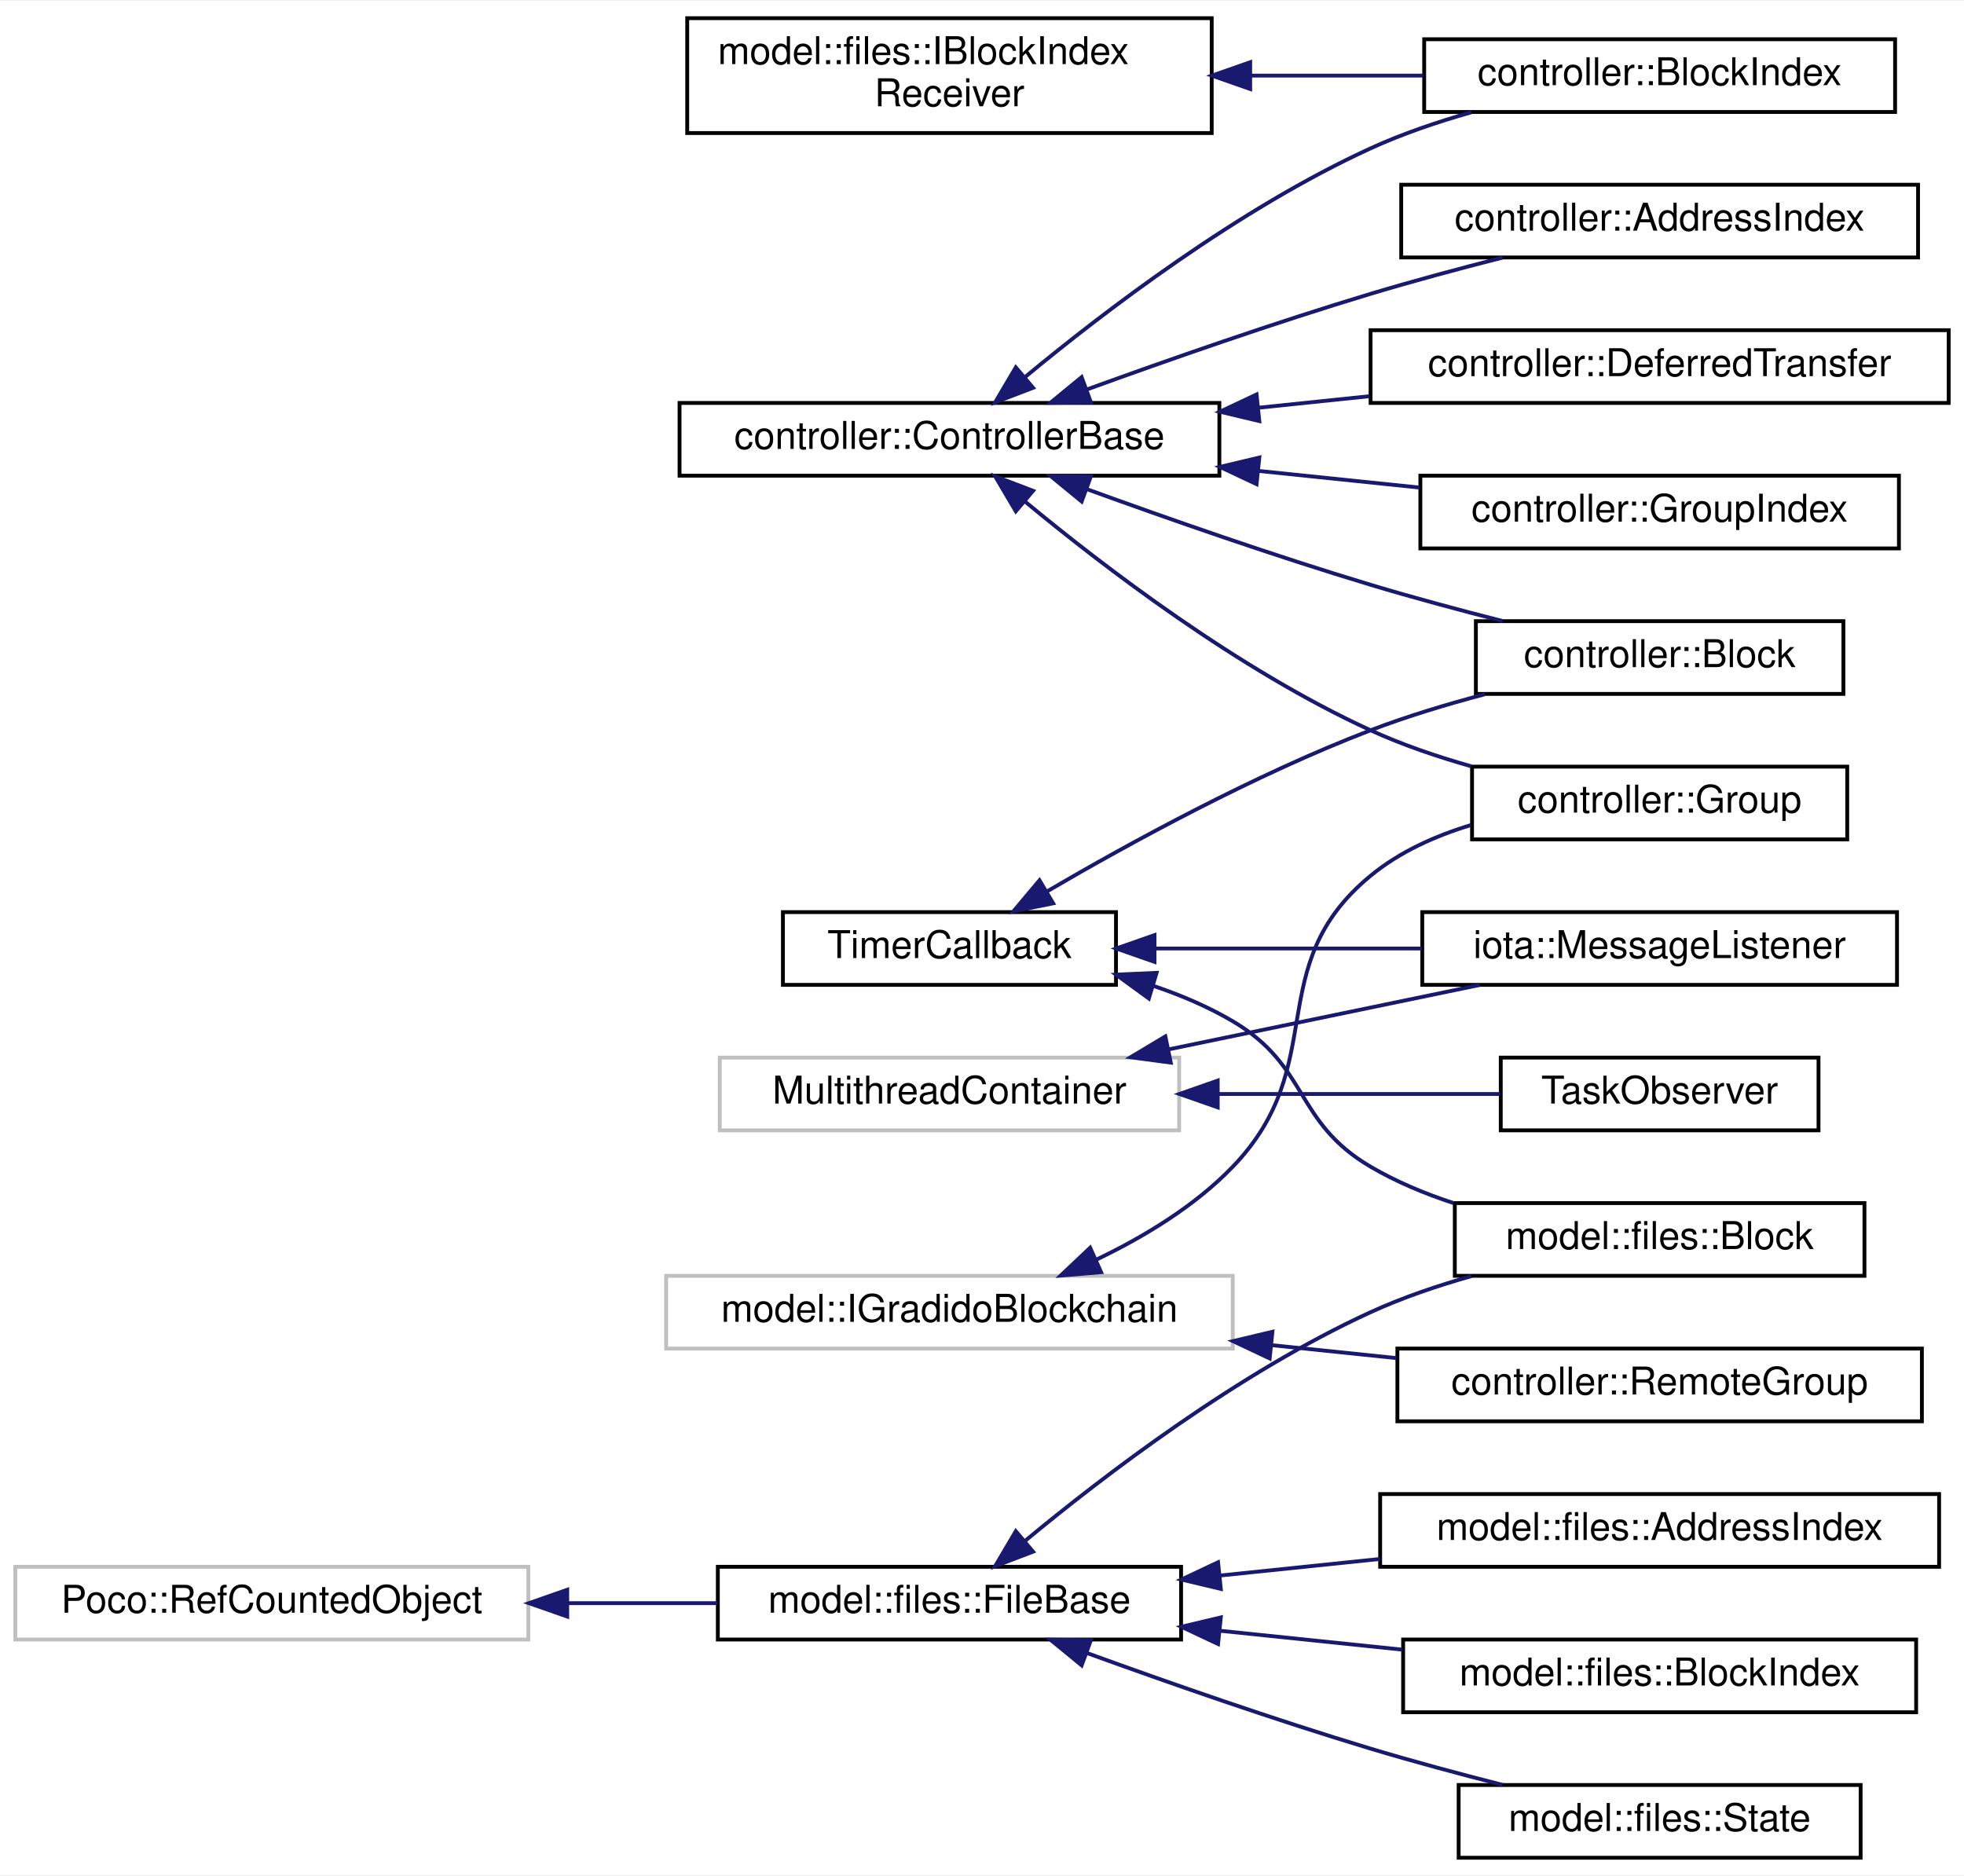
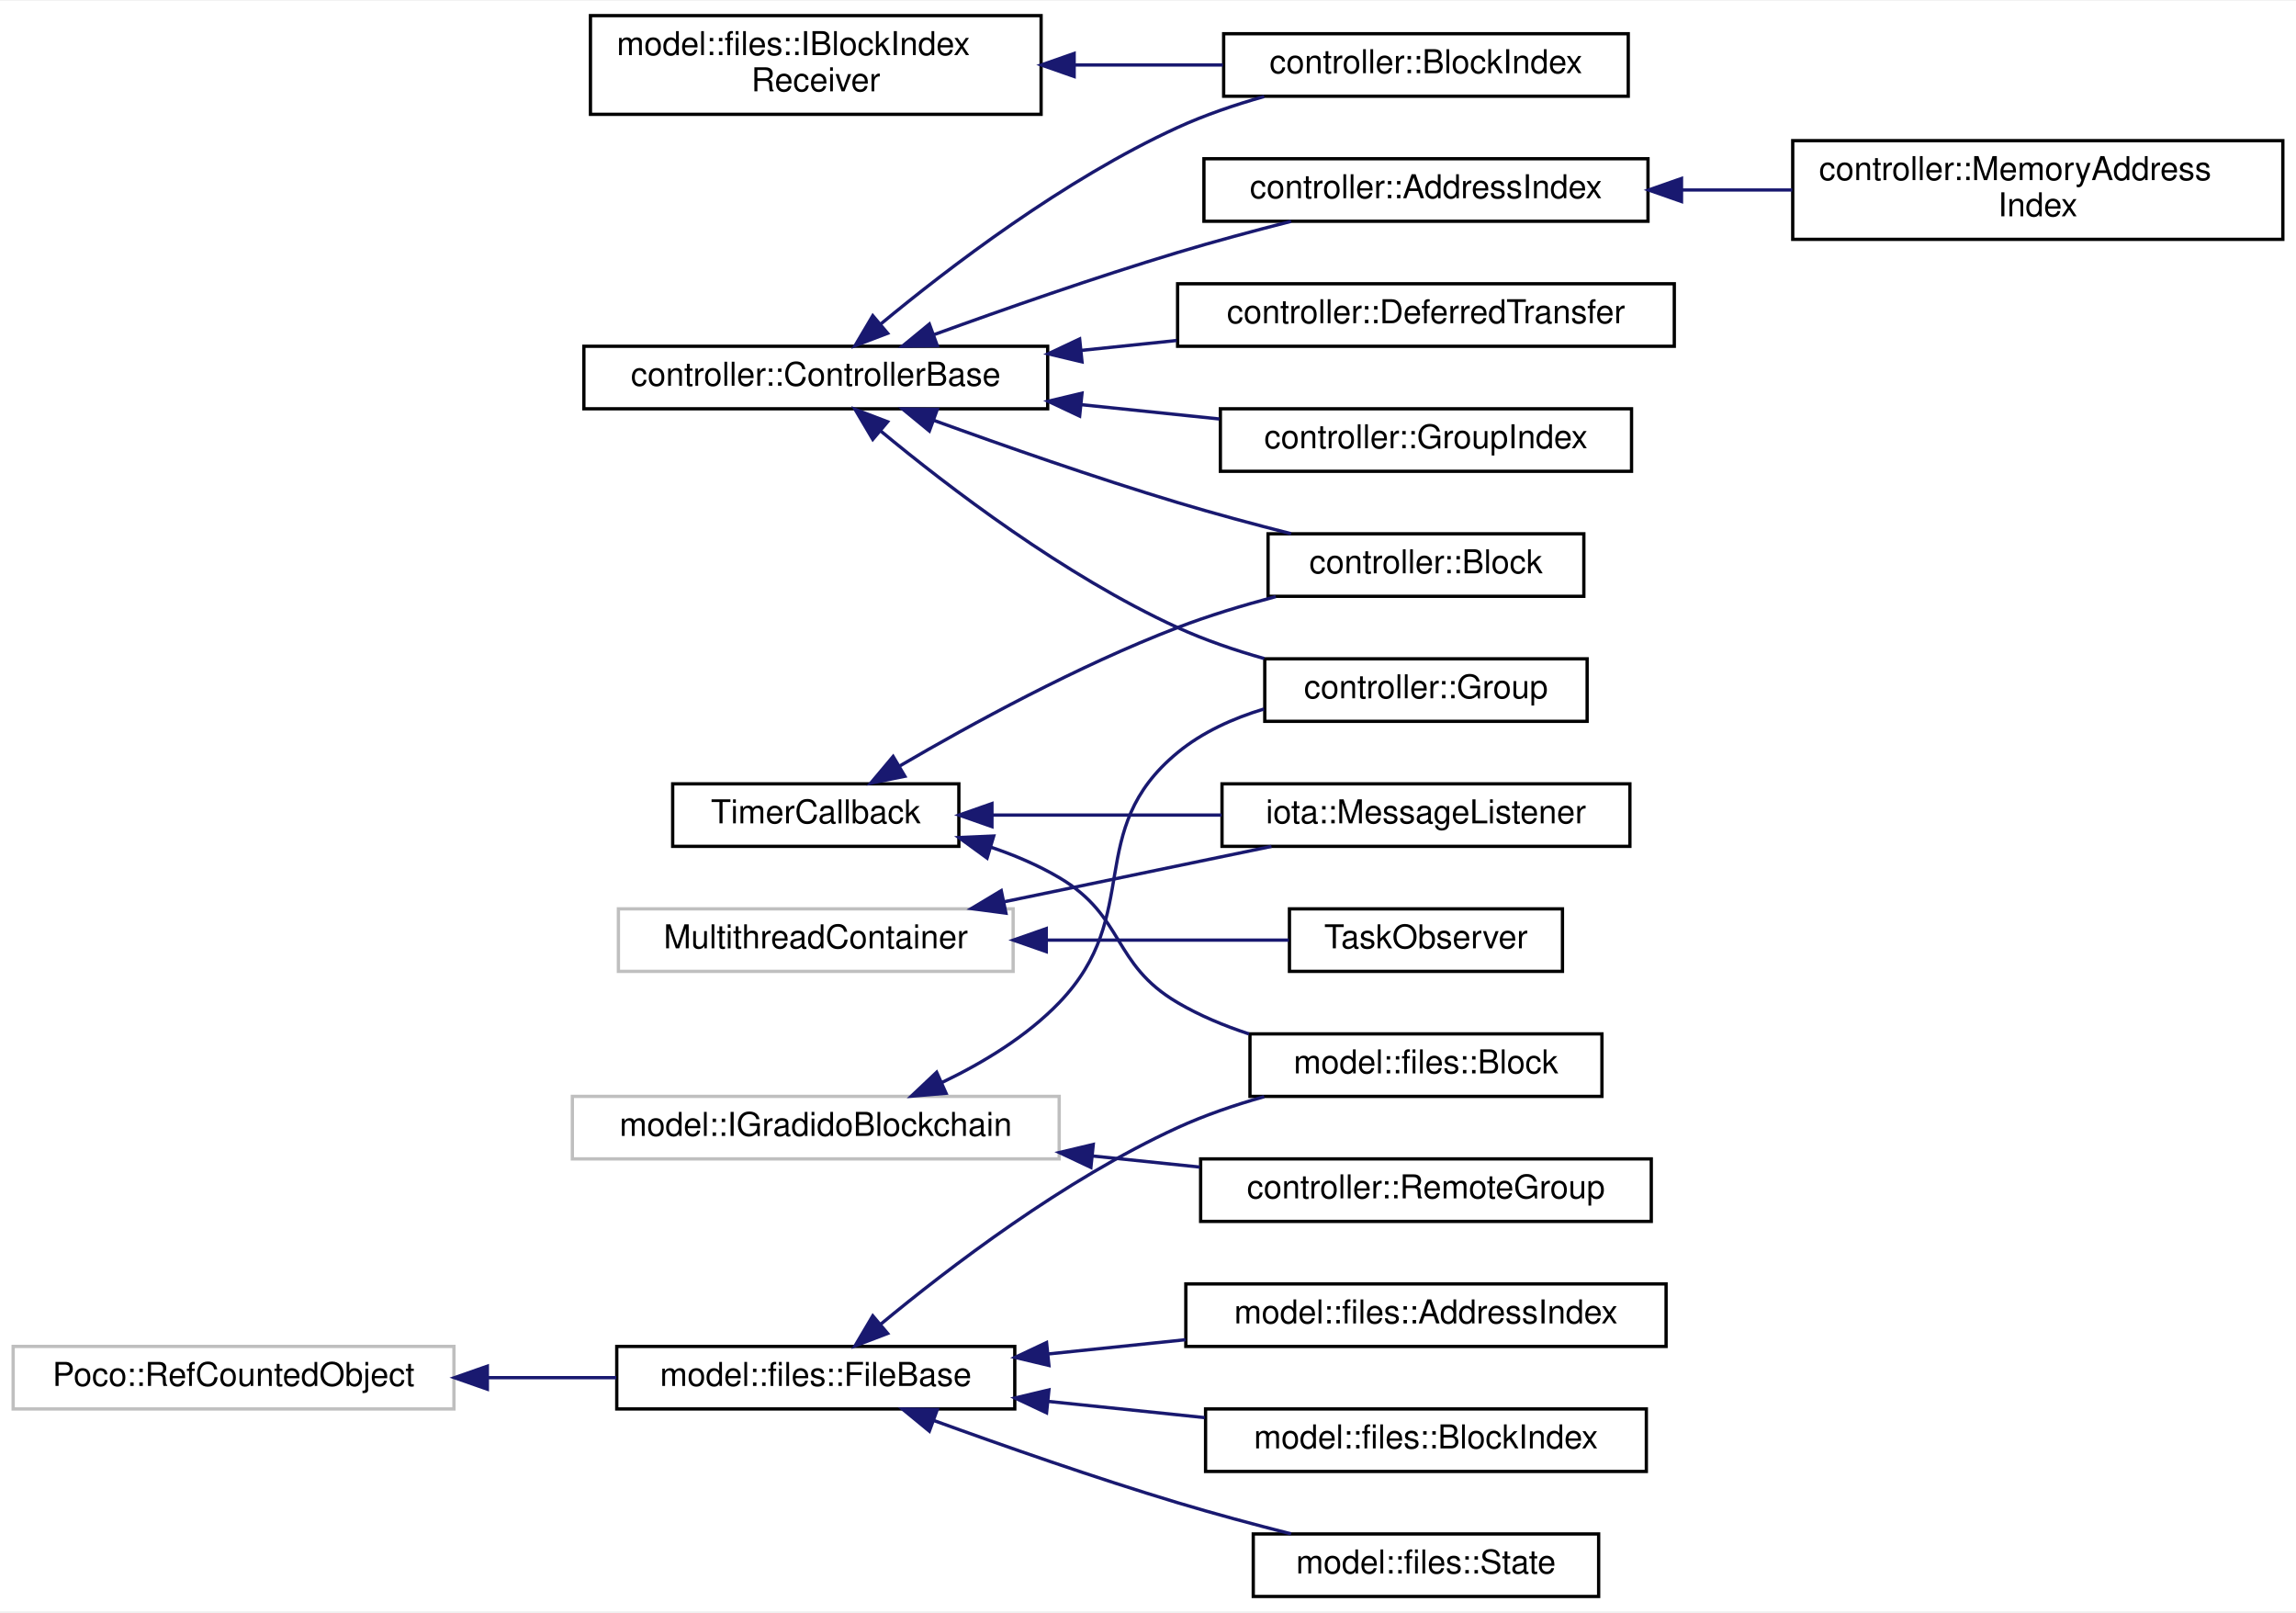
- <svg xmlns="http://www.w3.org/2000/svg" xmlns:xlink="http://www.w3.org/1999/xlink" width="513pt" height="490pt" viewBox="0.00 0.00 513.00 489.50">
+ <svg xmlns="http://www.w3.org/2000/svg" xmlns:xlink="http://www.w3.org/1999/xlink" width="698pt" height="490pt" viewBox="0.00 0.00 698.00 489.50">
  <g id="graph0" class="graph" transform="scale(1 1) rotate(0) translate(4 485.5)">
-     <polygon fill="white" stroke="transparent" points="-4,4 -4,-485.5 509,-485.5 509,4 -4,4" />
+     <polygon fill="white" stroke="transparent" points="-4,4 -4,-485.5 694,-485.5 694,4 -4,4" />
    <g id="node1" class="node">
      <g id="a_node1">
        <a xlink:href="classcontroller_1_1_controller_base.html" target="_top" xlink:title=" ">
          <polygon fill="white" stroke="black" points="173.5,-361.5 173.5,-380.5 314.5,-380.5 314.5,-361.5 173.5,-361.5" />
          <text text-anchor="middle" x="244" y="-368.5" font-family="Helvetica,sans-Serif" font-size="10.00">controller::ControllerBase</text>
        </a>
      </g>
    </g>
    <g id="node2" class="node">
      <g id="a_node2">
        <a xlink:href="classcontroller_1_1_address_index.html" target="_top" xlink:title=" ">
          <polygon fill="white" stroke="black" points="362,-418.5 362,-437.5 497,-437.5 497,-418.5 362,-418.5" />
          <text text-anchor="middle" x="429.5" y="-425.5" font-family="Helvetica,sans-Serif" font-size="10.00">controller::AddressIndex</text>
        </a>
      </g>
    </g>
    <g id="edge1" class="edge">
      <path fill="none" stroke="midnightblue" d="M279.92,-384.03C301.18,-391.75 328.99,-401.47 354,-409 365.12,-412.35 377.29,-415.62 388.5,-418.47" />
      <polygon fill="midnightblue" stroke="midnightblue" points="280.94,-380.68 270.35,-380.53 278.53,-387.25 280.94,-380.68" />
    </g>
-     <g id="node3" class="node">
-       <g id="a_node3">
+     <g id="node4" class="node">
+       <g id="a_node4">
        <a xlink:href="classcontroller_1_1_block.html" target="_top" xlink:title="interface for adding and getting transactions from specific block">
          <polygon fill="white" stroke="black" points="381.5,-304.5 381.5,-323.5 477.5,-323.5 477.5,-304.5 381.5,-304.5" />
          <text text-anchor="middle" x="429.5" y="-311.5" font-family="Helvetica,sans-Serif" font-size="10.00">controller::Block</text>
        </a>
      </g>
    </g>
-     <g id="edge2" class="edge">
+     <g id="edge3" class="edge">
      <path fill="none" stroke="midnightblue" d="M279.92,-357.97C301.18,-350.25 328.99,-340.53 354,-333 365.12,-329.65 377.29,-326.38 388.5,-323.53" />
      <polygon fill="midnightblue" stroke="midnightblue" points="278.53,-354.75 270.35,-361.47 280.94,-361.32 278.53,-354.75" />
    </g>
-     <g id="node4" class="node">
-       <g id="a_node4">
+     <g id="node5" class="node">
+       <g id="a_node5">
        <a xlink:href="classcontroller_1_1_block_index.html" target="_top" xlink:title="store block index in memory for fast finding transactions">
          <polygon fill="white" stroke="black" points="368,-456.5 368,-475.5 491,-475.5 491,-456.5 368,-456.5" />
          <text text-anchor="middle" x="429.5" y="-463.5" font-family="Helvetica,sans-Serif" font-size="10.00">controller::BlockIndex</text>
        </a>
      </g>
    </g>
-     <g id="edge3" class="edge">
+     <g id="edge4" class="edge">
      <path fill="none" stroke="midnightblue" d="M263.65,-387.18C284.39,-404.37 319.52,-431.22 354,-447 362.25,-450.78 371.38,-453.89 380.33,-456.42" />
      <polygon fill="midnightblue" stroke="midnightblue" points="265.84,-384.45 255.94,-380.67 261.33,-389.8 265.84,-384.45" />
    </g>
-     <g id="node5" class="node">
-       <g id="a_node5">
+     <g id="node6" class="node">
+       <g id="a_node6">
        <a xlink:href="classcontroller_1_1_deferred_transfer.html" target="_top" xlink:title=" ">
          <polygon fill="white" stroke="black" points="354,-380.5 354,-399.5 505,-399.5 505,-380.5 354,-380.5" />
          <text text-anchor="middle" x="429.5" y="-387.5" font-family="Helvetica,sans-Serif" font-size="10.00">controller::DeferredTransfer</text>
        </a>
      </g>
    </g>
-     <g id="edge4" class="edge">
+     <g id="edge5" class="edge">
      <path fill="none" stroke="midnightblue" d="M324.62,-379.24C334.28,-380.24 344.12,-381.26 353.71,-382.26" />
      <polygon fill="midnightblue" stroke="midnightblue" points="324.94,-375.76 314.64,-378.21 324.22,-382.72 324.94,-375.76" />
    </g>
-     <g id="node6" class="node">
-       <g id="a_node6">
+     <g id="node7" class="node">
+       <g id="a_node7">
        <a xlink:href="classcontroller_1_1_group.html" target="_top" xlink:title="Main entry point for adding and searching for transactions TODO: validate transaction on startup.">
          <polygon fill="white" stroke="black" points="380.5,-266.5 380.5,-285.5 478.5,-285.5 478.5,-266.5 380.5,-266.5" />
          <text text-anchor="middle" x="429.5" y="-273.5" font-family="Helvetica,sans-Serif" font-size="10.00">controller::Group</text>
        </a>
      </g>
    </g>
-     <g id="edge5" class="edge">
+     <g id="edge6" class="edge">
      <path fill="none" stroke="midnightblue" d="M263.65,-354.82C284.39,-337.63 319.52,-310.78 354,-295 362.25,-291.22 371.38,-288.11 380.33,-285.58" />
      <polygon fill="midnightblue" stroke="midnightblue" points="261.33,-352.2 255.94,-361.33 265.84,-357.55 261.33,-352.2" />
    </g>
-     <g id="node7" class="node">
-       <g id="a_node7">
+     <g id="node8" class="node">
+       <g id="a_node8">
        <a xlink:href="classcontroller_1_1_group_index.html" target="_top" xlink:title="storing group folder name in memory in hash list for fast access">
          <polygon fill="white" stroke="black" points="367,-342.5 367,-361.5 492,-361.5 492,-342.5 367,-342.5" />
          <text text-anchor="middle" x="429.5" y="-349.5" font-family="Helvetica,sans-Serif" font-size="10.00">controller::GroupIndex</text>
        </a>
      </g>
    </g>
-     <g id="edge6" class="edge">
+     <g id="edge7" class="edge">
      <path fill="none" stroke="midnightblue" d="M324.78,-362.74C338.83,-361.28 353.27,-359.79 366.73,-358.4" />
      <polygon fill="midnightblue" stroke="midnightblue" points="324.22,-359.28 314.64,-363.79 324.94,-366.24 324.22,-359.28" />
    </g>
-     <g id="node8" class="node">
-       <g id="a_node8">
+     <g id="node3" class="node">
+       <g id="a_node3">
+         <a xlink:href="classcontroller_1_1_memory_address_index.html" target="_top" xlink:title=" ">
+           <polygon fill="white" stroke="black" points="541,-413 541,-443 690,-443 690,-413 541,-413" />
+           <text text-anchor="start" x="549" y="-431" font-family="Helvetica,sans-Serif" font-size="10.00">controller::MemoryAddress</text>
+           <text text-anchor="middle" x="615.5" y="-420" font-family="Helvetica,sans-Serif" font-size="10.00">Index</text>
+         </a>
+       </g>
+     </g>
+     <g id="edge2" class="edge">
+       <path fill="none" stroke="midnightblue" d="M507.29,-428C518.41,-428 529.83,-428 540.88,-428" />
+       <polygon fill="midnightblue" stroke="midnightblue" points="507.19,-424.5 497.19,-428 507.19,-431.5 507.19,-424.5" />
+     </g>
+     <g id="node9" class="node">
+       <g id="a_node9">
        <a xlink:href="classmodel_1_1files_1_1_i_block_index_receiver.html" target="_top" xlink:title=" ">
          <polygon fill="white" stroke="black" points="175.5,-451 175.5,-481 312.5,-481 312.5,-451 175.5,-451" />
          <text text-anchor="start" x="183.5" y="-469" font-family="Helvetica,sans-Serif" font-size="10.00">model::files::IBlockIndex</text>
          <text text-anchor="middle" x="244" y="-458" font-family="Helvetica,sans-Serif" font-size="10.00">Receiver</text>
        </a>
      </g>
    </g>
-     <g id="edge7" class="edge">
+     <g id="edge8" class="edge">
      <path fill="none" stroke="midnightblue" d="M322.84,-466C337.86,-466 353.39,-466 367.77,-466" />
      <polygon fill="midnightblue" stroke="midnightblue" points="322.55,-462.5 312.55,-466 322.55,-469.5 322.55,-462.5" />
    </g>
-     <g id="node9" class="node">
-       <g id="a_node9">
+     <g id="node10" class="node">
+       <g id="a_node10">
        <a xlink:title=" ">
          <polygon fill="white" stroke="#bfbfbf" points="170,-133.5 170,-152.5 318,-152.5 318,-133.5 170,-133.5" />
          <text text-anchor="middle" x="244" y="-140.5" font-family="Helvetica,sans-Serif" font-size="10.00">model::IGradidoBlockchain</text>
        </a>
      </g>
    </g>
-     <g id="edge8" class="edge">
+     <g id="edge9" class="edge">
      <path fill="none" stroke="midnightblue" d="M282.39,-156.74C294.89,-162.72 308.13,-170.75 318,-181 343.93,-207.92 325.15,-233.24 354,-257 361.52,-263.2 370.81,-267.4 380.25,-270.25" />
      <polygon fill="midnightblue" stroke="midnightblue" points="283.61,-153.45 273.05,-152.56 280.75,-159.84 283.61,-153.45" />
    </g>
-     <g id="node10" class="node">
-       <g id="a_node10">
+     <g id="node11" class="node">
+       <g id="a_node11">
        <a xlink:href="classcontroller_1_1_remote_group.html" target="_top" xlink:title="Class for accessing blockchain with this server don't listen, it will be call the transaction from an...">
          <polygon fill="white" stroke="black" points="361,-114.5 361,-133.5 498,-133.5 498,-114.5 361,-114.5" />
          <text text-anchor="middle" x="429.5" y="-121.5" font-family="Helvetica,sans-Serif" font-size="10.00">controller::RemoteGroup</text>
        </a>
      </g>
    </g>
-     <g id="edge9" class="edge">
+     <g id="edge10" class="edge">
      <path fill="none" stroke="midnightblue" d="M328.04,-134.4C338.99,-133.27 350.11,-132.12 360.76,-131.01" />
      <polygon fill="midnightblue" stroke="midnightblue" points="327.64,-130.92 318.05,-135.44 328.36,-137.89 327.64,-130.92" />
    </g>
-     <g id="node11" class="node">
-       <g id="a_node11">
+     <g id="node12" class="node">
+       <g id="a_node12">
        <a xlink:title=" ">
          <polygon fill="white" stroke="#bfbfbf" points="184,-190.5 184,-209.5 304,-209.5 304,-190.5 184,-190.5" />
          <text text-anchor="middle" x="244" y="-197.5" font-family="Helvetica,sans-Serif" font-size="10.00">MultithreadContainer</text>
        </a>
      </g>
    </g>
-     <g id="node12" class="node">
-       <g id="a_node12">
+     <g id="node13" class="node">
+       <g id="a_node13">
        <a xlink:href="class_task_observer.html" target="_top" xlink:title=" ">
          <polygon fill="white" stroke="black" points="388,-190.5 388,-209.5 471,-209.5 471,-190.5 388,-190.5" />
          <text text-anchor="middle" x="429.5" y="-197.5" font-family="Helvetica,sans-Serif" font-size="10.00">TaskObserver</text>
        </a>
      </g>
    </g>
-     <g id="edge10" class="edge">
+     <g id="edge11" class="edge">
      <path fill="none" stroke="midnightblue" d="M314.18,-200C339.01,-200 366.2,-200 387.82,-200" />
      <polygon fill="midnightblue" stroke="midnightblue" points="314.07,-196.5 304.07,-200 314.07,-203.5 314.07,-196.5" />
    </g>
-     <g id="node13" class="node">
-       <g id="a_node13">
+     <g id="node14" class="node">
+       <g id="a_node14">
        <a xlink:href="classiota_1_1_message_listener.html" target="_top" xlink:title="call iota regular and check if new message on the listening index are available">
          <polygon fill="white" stroke="black" points="367.5,-228.5 367.5,-247.5 491.5,-247.5 491.5,-228.5 367.5,-228.5" />
          <text text-anchor="middle" x="429.5" y="-235.5" font-family="Helvetica,sans-Serif" font-size="10.00">iota::MessageListener</text>
        </a>
      </g>
    </g>
-     <g id="edge11" class="edge">
+     <g id="edge12" class="edge">
      <path fill="none" stroke="midnightblue" d="M301.41,-211.68C327.43,-217.07 357.93,-223.39 382.53,-228.48" />
      <polygon fill="midnightblue" stroke="midnightblue" points="301.81,-208.19 291.3,-209.59 300.39,-215.04 301.81,-208.19" />
    </g>
-     <g id="node14" class="node">
-       <g id="a_node14">
+     <g id="node15" class="node">
+       <g id="a_node15">
        <a xlink:title=" ">
          <polygon fill="white" stroke="#bfbfbf" points="0,-57.5 0,-76.5 134,-76.5 134,-57.5 0,-57.5" />
          <text text-anchor="middle" x="67" y="-64.5" font-family="Helvetica,sans-Serif" font-size="10.00">Poco::RefCountedObject</text>
        </a>
      </g>
    </g>
-     <g id="node15" class="node">
-       <g id="a_node15">
+     <g id="node16" class="node">
+       <g id="a_node16">
        <a xlink:href="classmodel_1_1files_1_1_file_base.html" target="_top" xlink:title=" ">
          <polygon fill="white" stroke="black" points="183.5,-57.5 183.5,-76.5 304.5,-76.5 304.5,-57.5 183.5,-57.5" />
          <text text-anchor="middle" x="244" y="-64.5" font-family="Helvetica,sans-Serif" font-size="10.00">model::files::FileBase</text>
        </a>
      </g>
    </g>
-     <g id="edge12" class="edge">
+     <g id="edge13" class="edge">
      <path fill="none" stroke="midnightblue" d="M144.5,-67C157.52,-67 170.86,-67 183.36,-67" />
      <polygon fill="midnightblue" stroke="midnightblue" points="144.16,-63.5 134.16,-67 144.16,-70.5 144.16,-63.5" />
    </g>
-     <g id="node16" class="node">
-       <g id="a_node16">
+     <g id="node17" class="node">
+       <g id="a_node17">
        <a xlink:href="classmodel_1_1files_1_1_address_index.html" target="_top" xlink:title="File for storing account address indices.">
          <polygon fill="white" stroke="black" points="356.5,-76.5 356.5,-95.5 502.5,-95.5 502.5,-76.5 356.5,-76.5" />
          <text text-anchor="middle" x="429.5" y="-83.5" font-family="Helvetica,sans-Serif" font-size="10.00">model::files::AddressIndex</text>
        </a>
      </g>
    </g>
-     <g id="edge13" class="edge">
+     <g id="edge14" class="edge">
      <path fill="none" stroke="midnightblue" d="M314.83,-74.23C328.44,-75.64 342.73,-77.12 356.41,-78.54" />
      <polygon fill="midnightblue" stroke="midnightblue" points="314.88,-70.72 304.58,-73.17 314.16,-77.68 314.88,-70.72" />
    </g>
-     <g id="node17" class="node">
-       <g id="a_node17">
+     <g id="node18" class="node">
+       <g id="a_node18">
        <a xlink:href="classmodel_1_1files_1_1_block.html" target="_top" xlink:title=" ">
          <polygon fill="white" stroke="black" points="376,-152.5 376,-171.5 483,-171.5 483,-152.5 376,-152.5" />
          <text text-anchor="middle" x="429.5" y="-159.5" font-family="Helvetica,sans-Serif" font-size="10.00">model::files::Block</text>
        </a>
      </g>
    </g>
-     <g id="edge14" class="edge">
+     <g id="edge15" class="edge">
      <path fill="none" stroke="midnightblue" d="M263.65,-83.18C284.39,-100.37 319.52,-127.22 354,-143 362.25,-146.78 371.38,-149.89 380.33,-152.42" />
      <polygon fill="midnightblue" stroke="midnightblue" points="265.84,-80.45 255.94,-76.67 261.33,-85.8 265.84,-80.45" />
    </g>
-     <g id="node18" class="node">
-       <g id="a_node18">
+     <g id="node19" class="node">
+       <g id="a_node19">
        <a xlink:href="classmodel_1_1files_1_1_block_index.html" target="_top" xlink:title="Store Block Index Data in binary file.">
          <polygon fill="white" stroke="black" points="362.5,-38.5 362.5,-57.5 496.5,-57.5 496.5,-38.5 362.5,-38.5" />
          <text text-anchor="middle" x="429.5" y="-45.5" font-family="Helvetica,sans-Serif" font-size="10.00">model::files::BlockIndex</text>
        </a>
      </g>
    </g>
-     <g id="edge15" class="edge">
+     <g id="edge16" class="edge">
      <path fill="none" stroke="midnightblue" d="M314.68,-59.79C330.28,-58.17 346.78,-56.46 362.24,-54.86" />
      <polygon fill="midnightblue" stroke="midnightblue" points="314.16,-56.32 304.58,-60.83 314.88,-63.28 314.16,-56.32" />
    </g>
-     <g id="node19" class="node">
-       <g id="a_node19">
+     <g id="node20" class="node">
+       <g id="a_node20">
        <a xlink:href="classmodel_1_1files_1_1_state.html" target="_top" xlink:title=" ">
          <polygon fill="white" stroke="black" points="377,-0.5 377,-19.5 482,-19.5 482,-0.5 377,-0.5" />
          <text text-anchor="middle" x="429.5" y="-7.5" font-family="Helvetica,sans-Serif" font-size="10.00">model::files::State</text>
        </a>
      </g>
    </g>
-     <g id="edge16" class="edge">
+     <g id="edge17" class="edge">
      <path fill="none" stroke="midnightblue" d="M279.92,-53.97C301.18,-46.25 328.99,-36.53 354,-29 365.12,-25.65 377.29,-22.38 388.5,-19.53" />
      <polygon fill="midnightblue" stroke="midnightblue" points="278.53,-50.75 270.35,-57.47 280.94,-57.32 278.53,-50.75" />
    </g>
-     <g id="node20" class="node">
-       <g id="a_node20">
+     <g id="node21" class="node">
+       <g id="a_node21">
        <a xlink:href="class_timer_callback.html" target="_top" xlink:title=" ">
          <polygon fill="white" stroke="black" points="200.5,-228.5 200.5,-247.5 287.5,-247.5 287.5,-228.5 200.5,-228.5" />
          <text text-anchor="middle" x="244" y="-235.5" font-family="Helvetica,sans-Serif" font-size="10.00">TimerCallback</text>
        </a>
      </g>
    </g>
-     <g id="edge17" class="edge">
+     <g id="edge18" class="edge">
      <path fill="none" stroke="midnightblue" d="M269.53,-252.94C291.13,-265.57 323.77,-283.42 354,-295 363.47,-298.63 373.89,-301.78 383.85,-304.41" />
      <polygon fill="midnightblue" stroke="midnightblue" points="271.09,-249.8 260.71,-247.71 267.52,-255.82 271.09,-249.8" />
    </g>
-     <g id="edge18" class="edge">
+     <g id="edge19" class="edge">
      <path fill="none" stroke="midnightblue" d="M297.61,-238C319.39,-238 344.8,-238 367.4,-238" />
      <polygon fill="midnightblue" stroke="midnightblue" points="297.56,-234.5 287.56,-238 297.56,-241.5 297.56,-234.5" />
    </g>
-     <g id="edge19" class="edge">
+     <g id="edge20" class="edge">
      <path fill="none" stroke="midnightblue" d="M297.34,-228.21C304.55,-225.78 311.64,-222.75 318,-219 338.03,-207.17 333.94,-192.78 354,-181 360.68,-177.08 368.15,-173.96 375.72,-171.48" />
      <polygon fill="midnightblue" stroke="midnightblue" points="296.08,-224.93 287.51,-231.17 298.1,-231.64 296.08,-224.93" />
    </g>
  </g>
</svg>
